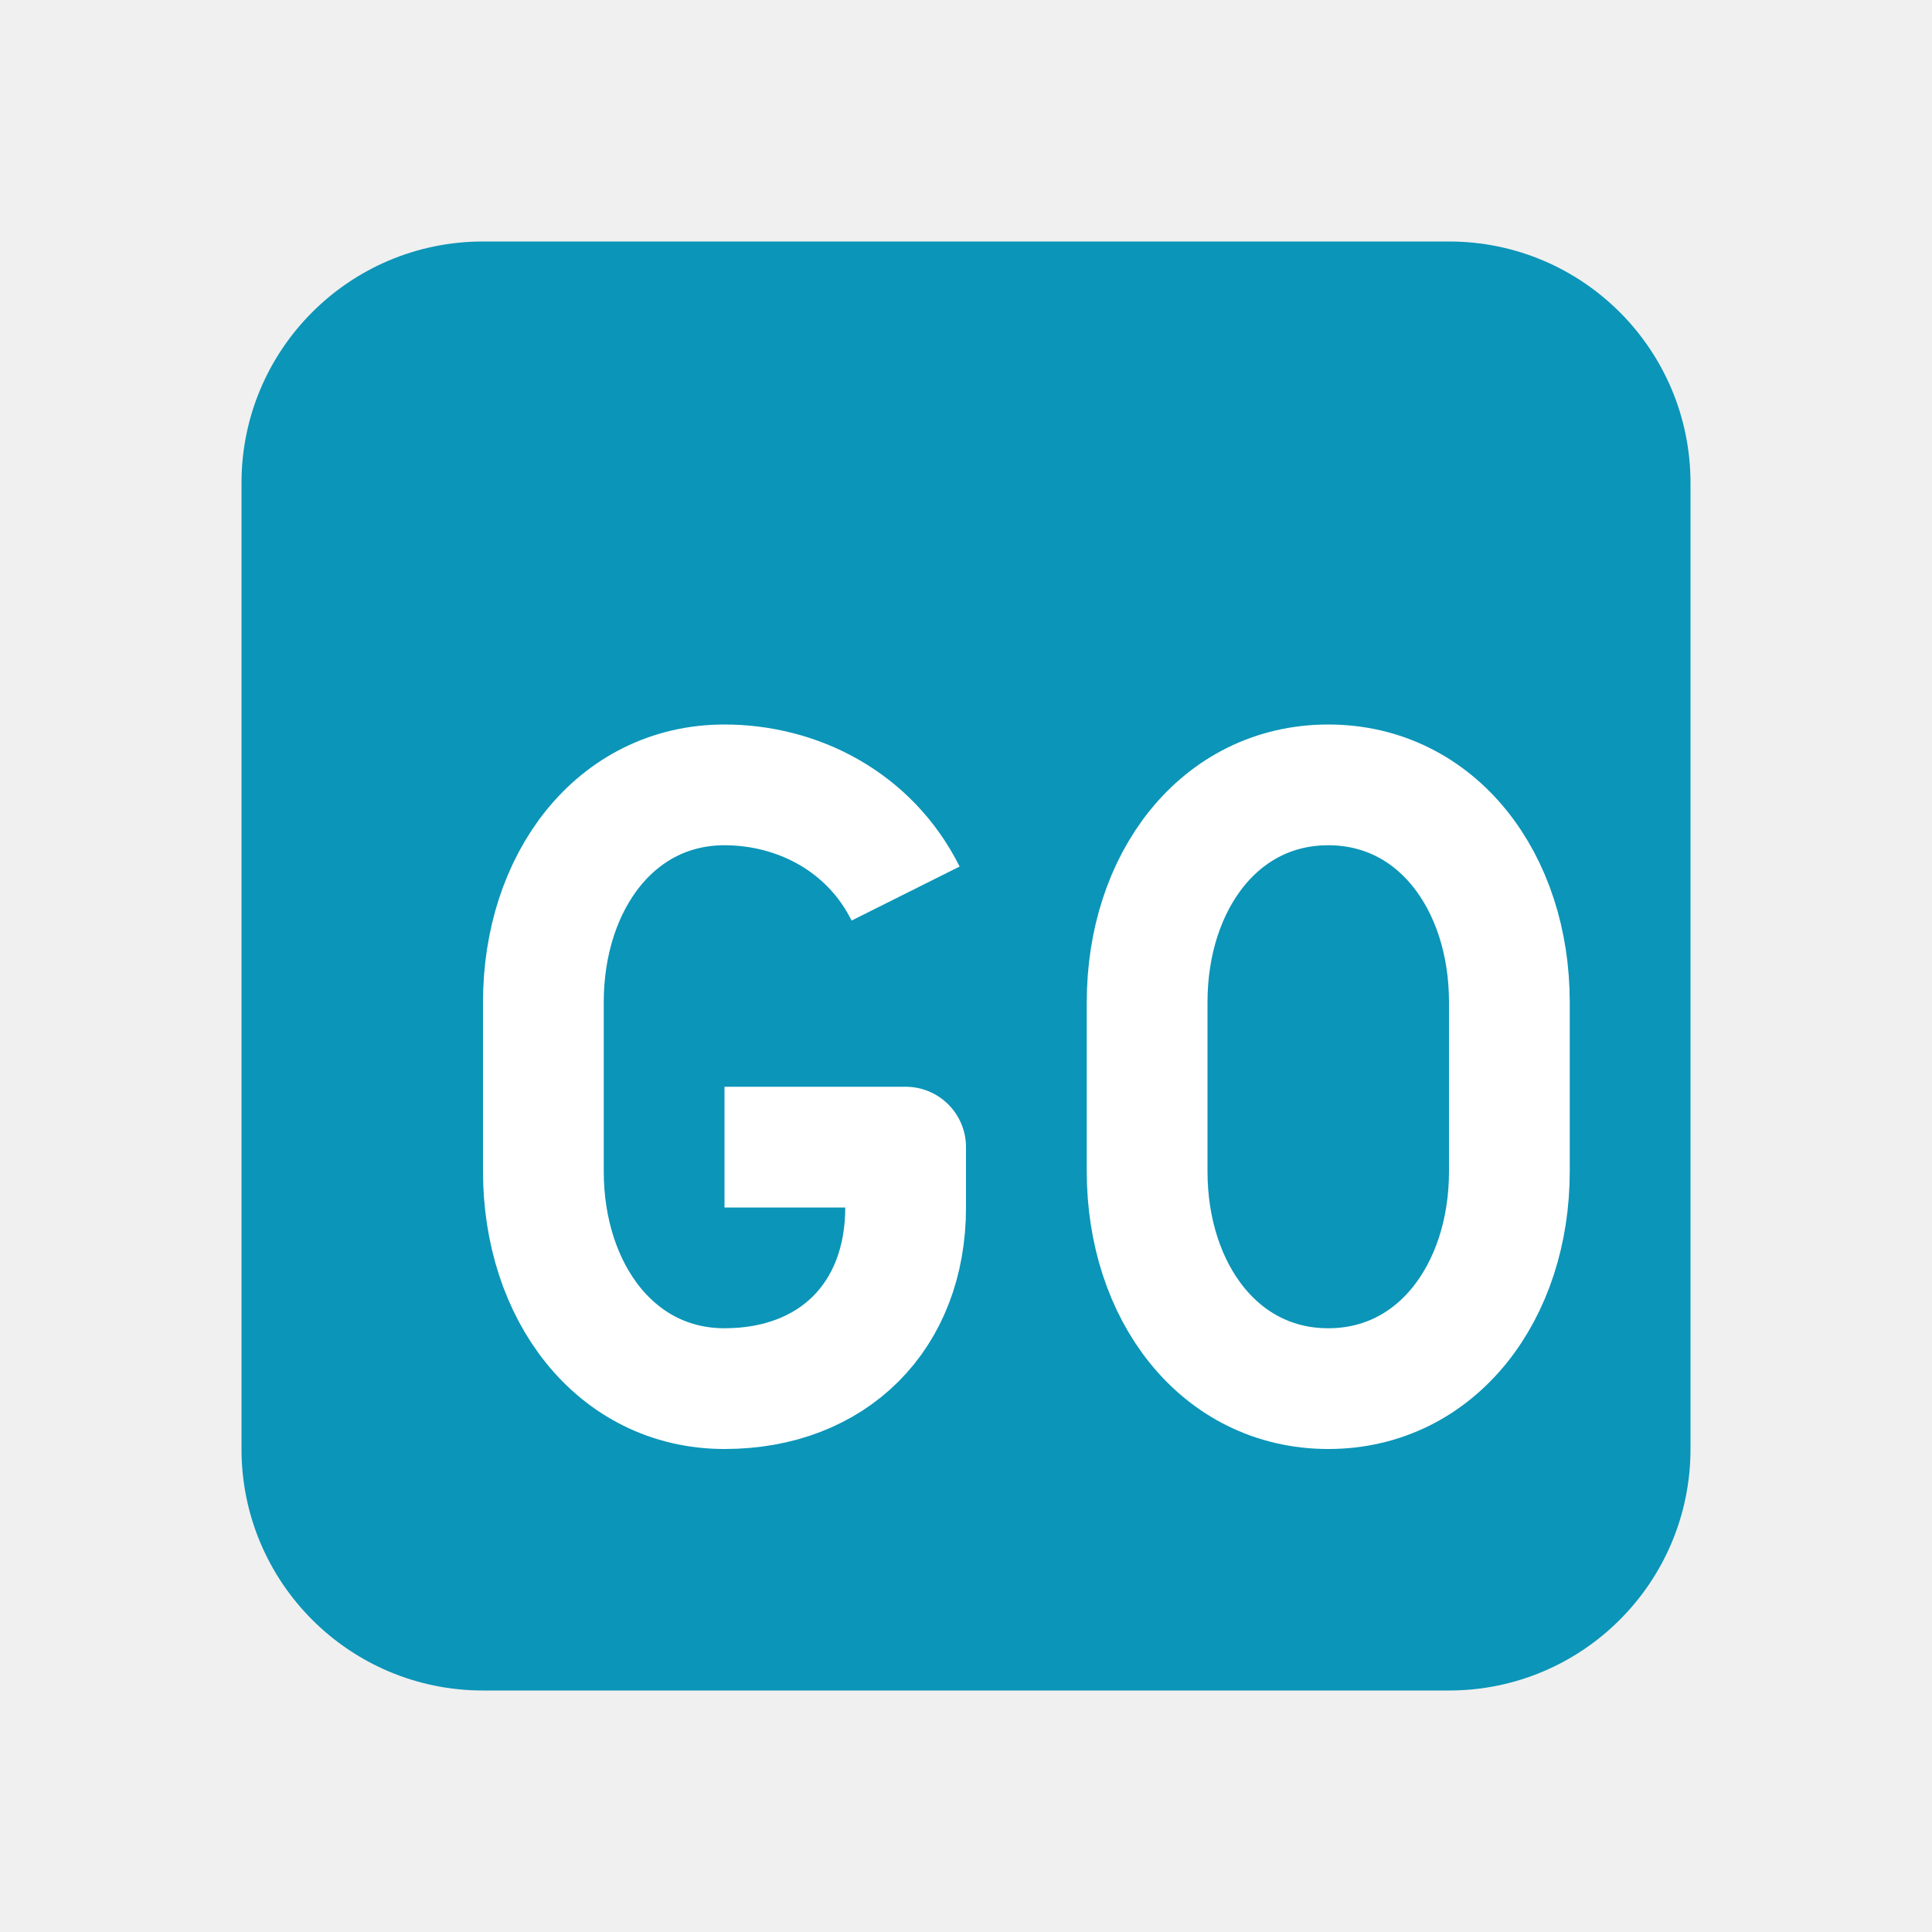
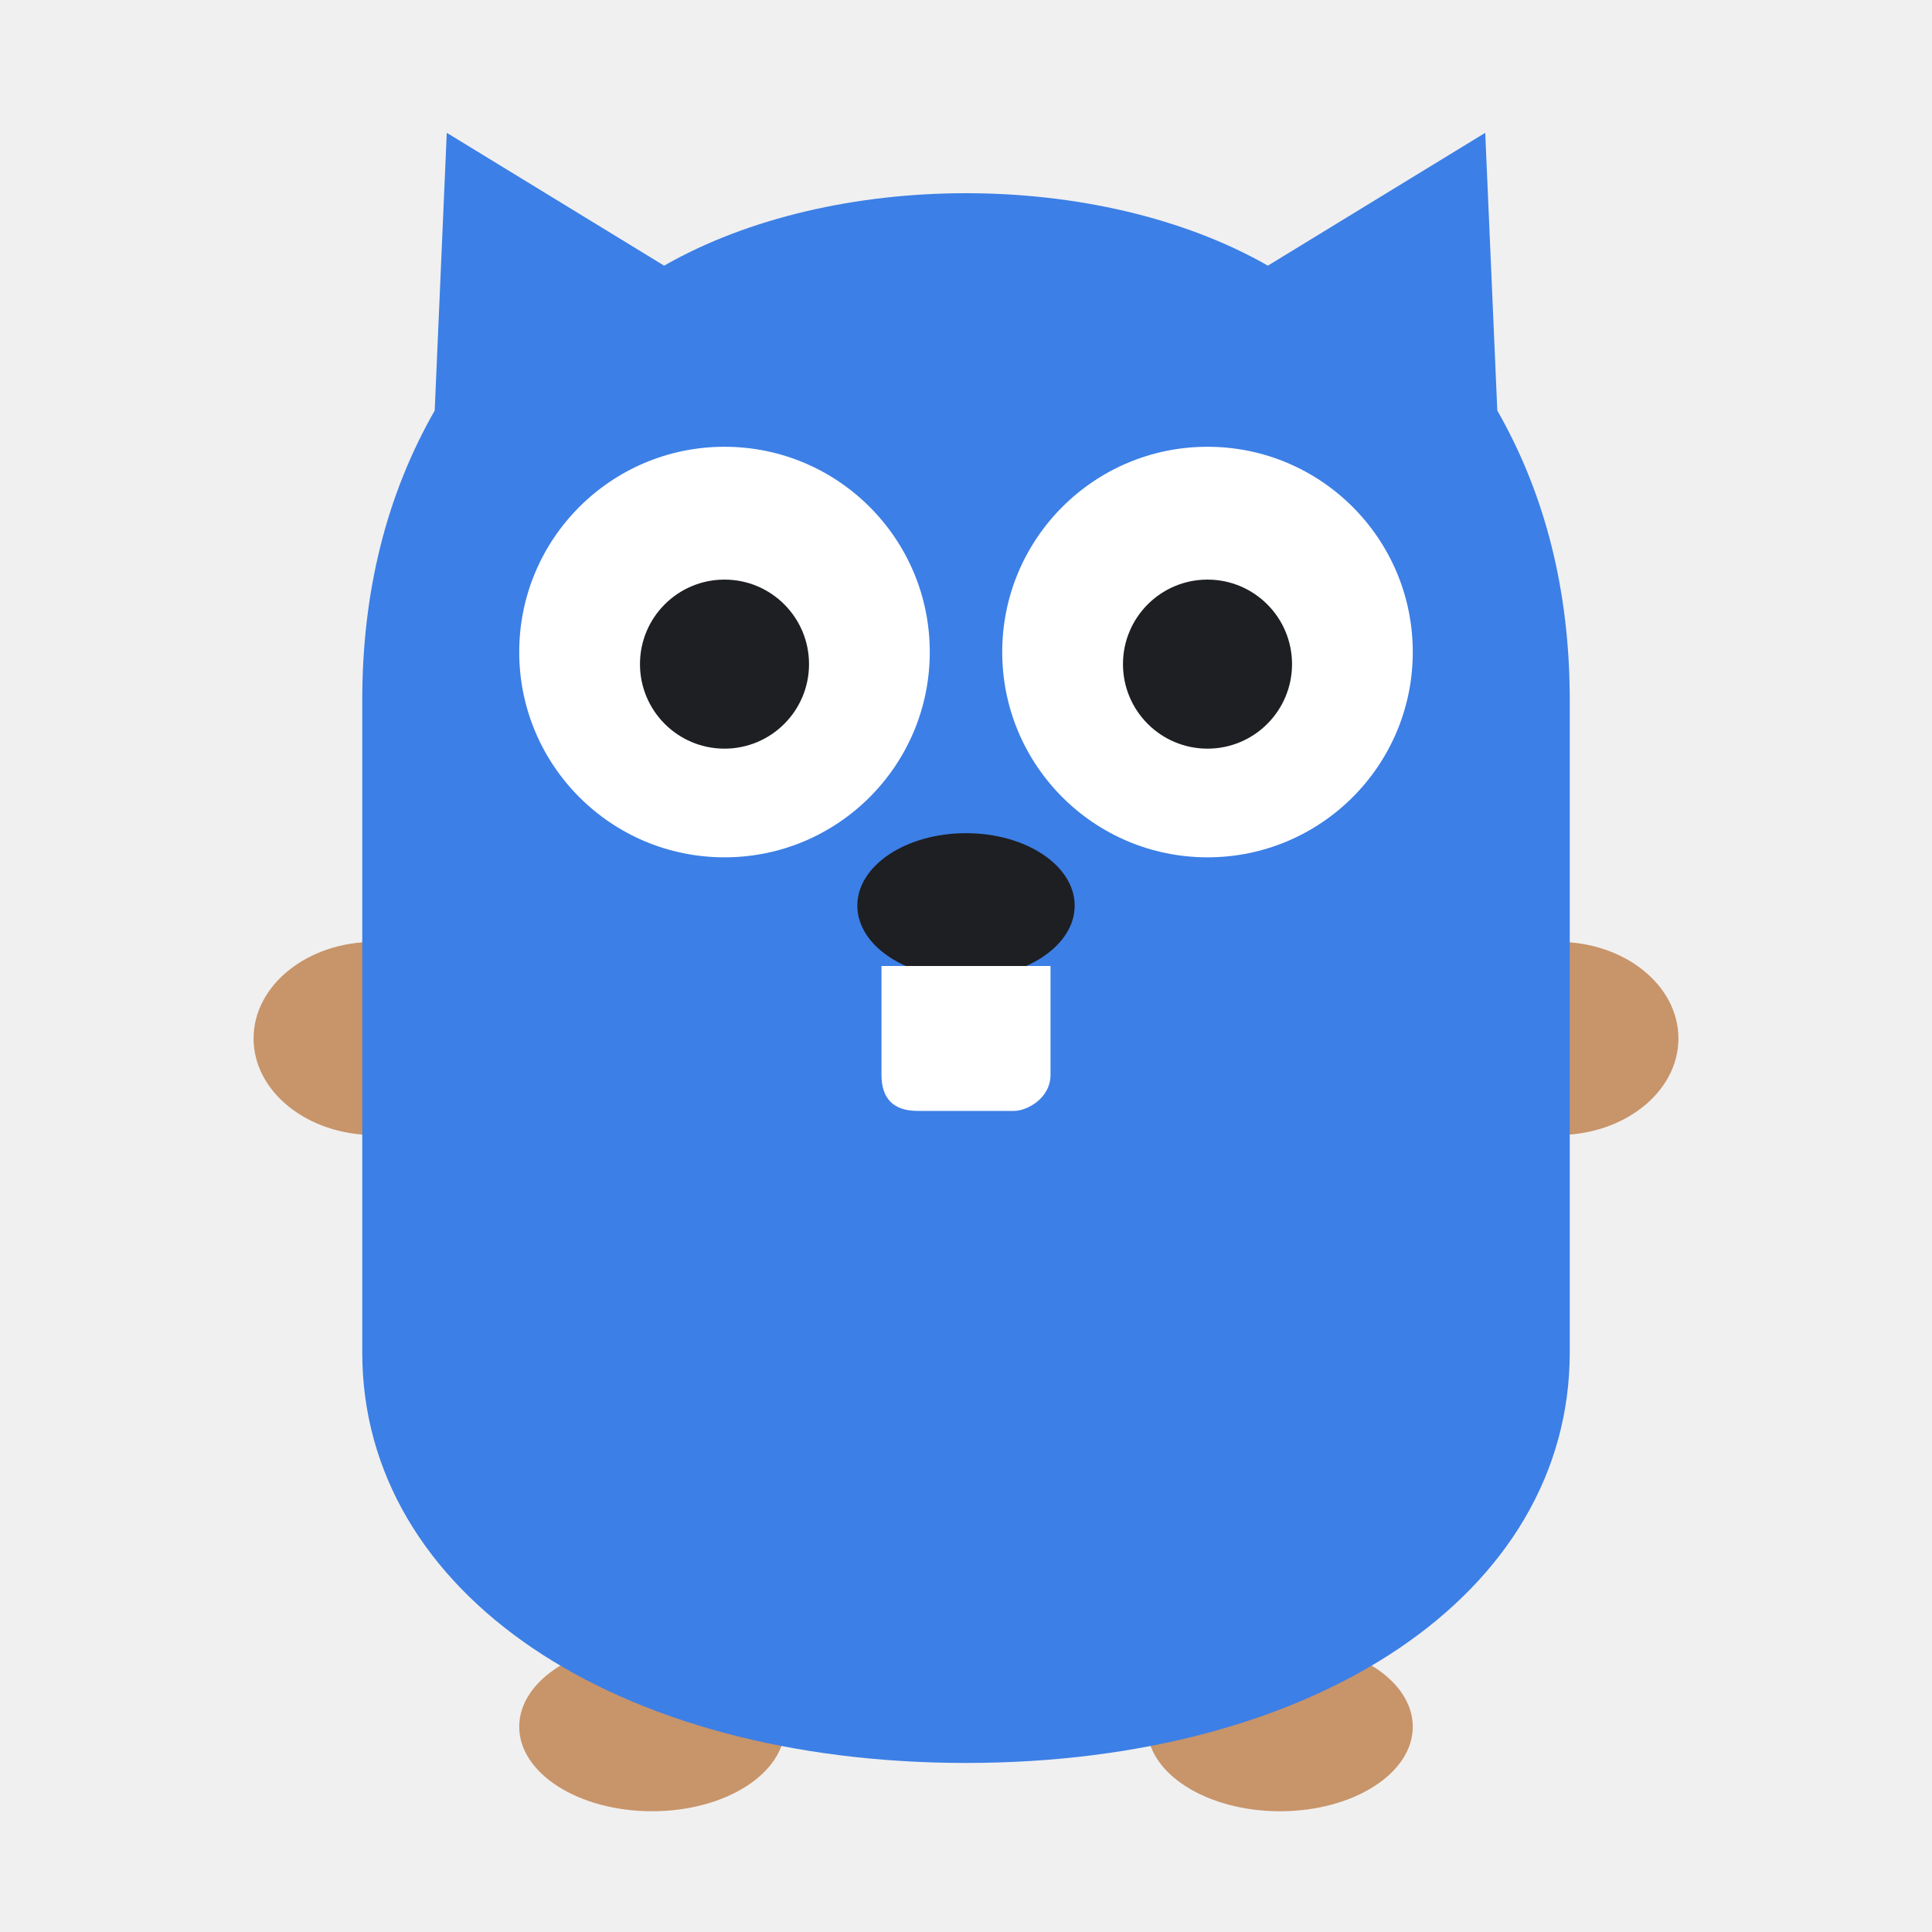
<svg xmlns="http://www.w3.org/2000/svg" width="16" height="16" viewBox="0 0 16 16" fill="none">
-   <g stroke-linejoin="round">
-     <path d="M14 4C14 2.895 13.105 2 12 2H4C2.895 2 2 2.895 2 4V12C2 13.105 2.895 14 4 14H12C13.105 14 14 13.105 14 12V4Z" fill="#0B95B8" />
-     <path transform="translate(4 6)" d="M3.5 1.4C3.2 0.8 2.6 0.5 2 0.5C1.1 0.5 0.5 1.3 0.5 2.3V3.7C0.5 4.7 1.1 5.5 2 5.5C2.9 5.5 3.5 4.9 3.5 4V3.5H2" stroke="white" />
-     <path transform="translate(9 6)" d="M2 0.5C2.9 0.5 3.5 1.3 3.5 2.3V3.7C3.5 4.7 2.9 5.5 2 5.5C1.1 5.5 0.5 4.7 0.5 3.7V2.3C0.5 1.3 1.1 0.5 2 0.5Z" stroke="white" />
-   </g>
+   <ellipse cx="3.1" cy="8.6" rx="1" ry="0.8" fill="#C8946A" />
+   <ellipse cx="12.9" cy="8.6" rx="1" ry="0.8" fill="#C8946A" />
+   <ellipse cx="5.4" cy="14.3" rx="1.1" ry="0.7" fill="#C8946A" />
+   <ellipse cx="10.6" cy="14.3" rx="1.1" ry="0.7" fill="#C8946A" />
+   <path d="M3.6 3.4L3.7 1.1L5.5 2.2C6.2 1.8 7.1 1.6 8 1.6C8.9 1.6 9.8 1.8 10.5 2.2L12.3 1.1L12.4 3.4C12.8 4.1 13 4.9 13 5.8V11.2C13 13.2 10.9 14.6 8 14.6C5.1 14.6 3 13.2 3 11.2V5.8C3 4.9 3.2 4.1 3.6 3.4Z" fill="#3C7FE6" />
+   <circle cx="6" cy="5.4" r="1.7" fill="white" />
+   <circle cx="10" cy="5.4" r="1.7" fill="white" />
+   <circle cx="6" cy="5.5" r="0.7" fill="#1E1F22" />
+   <circle cx="10" cy="5.5" r="0.7" fill="#1E1F22" />
+   <ellipse cx="8" cy="7.5" rx="0.9" ry="0.6" fill="#1E1F22" />
+   <path d="M7.3 8H8.7V8.9C8.7 9.1 8.5 9.2 8.4 9.2H7.6C7.4 9.2 7.3 9.1 7.3 8.9V8Z" fill="white" />
</svg>
